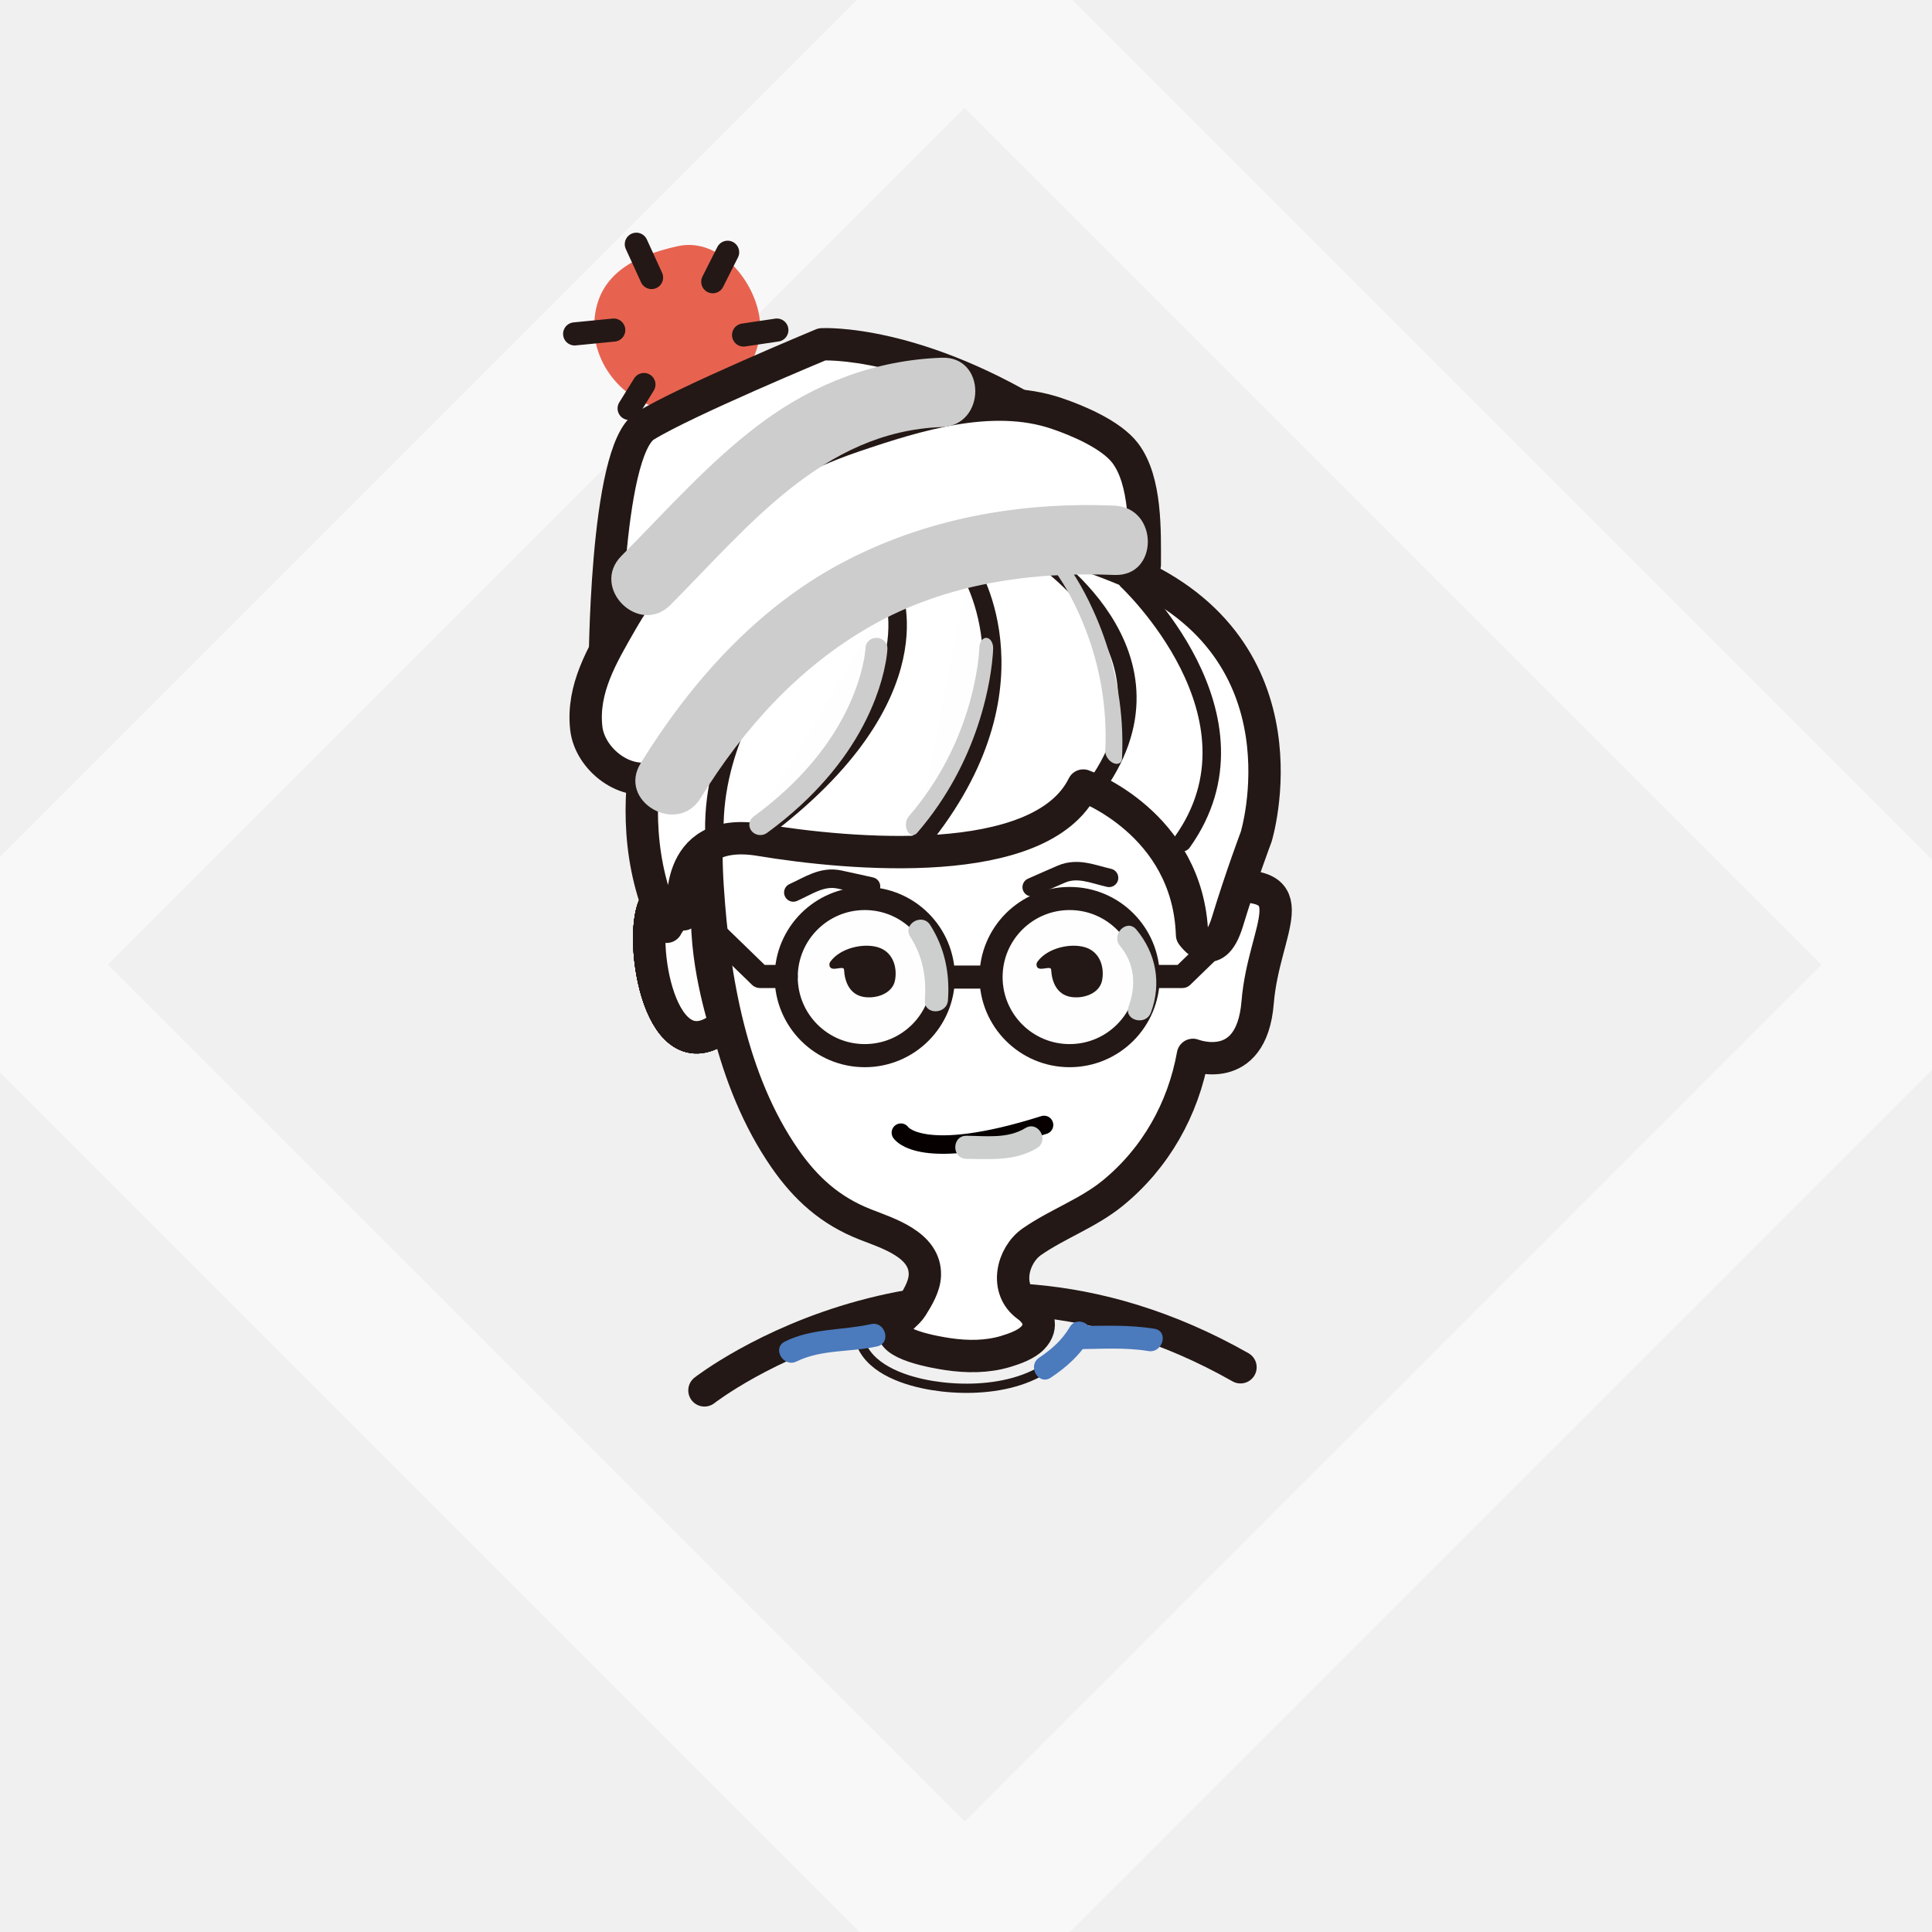
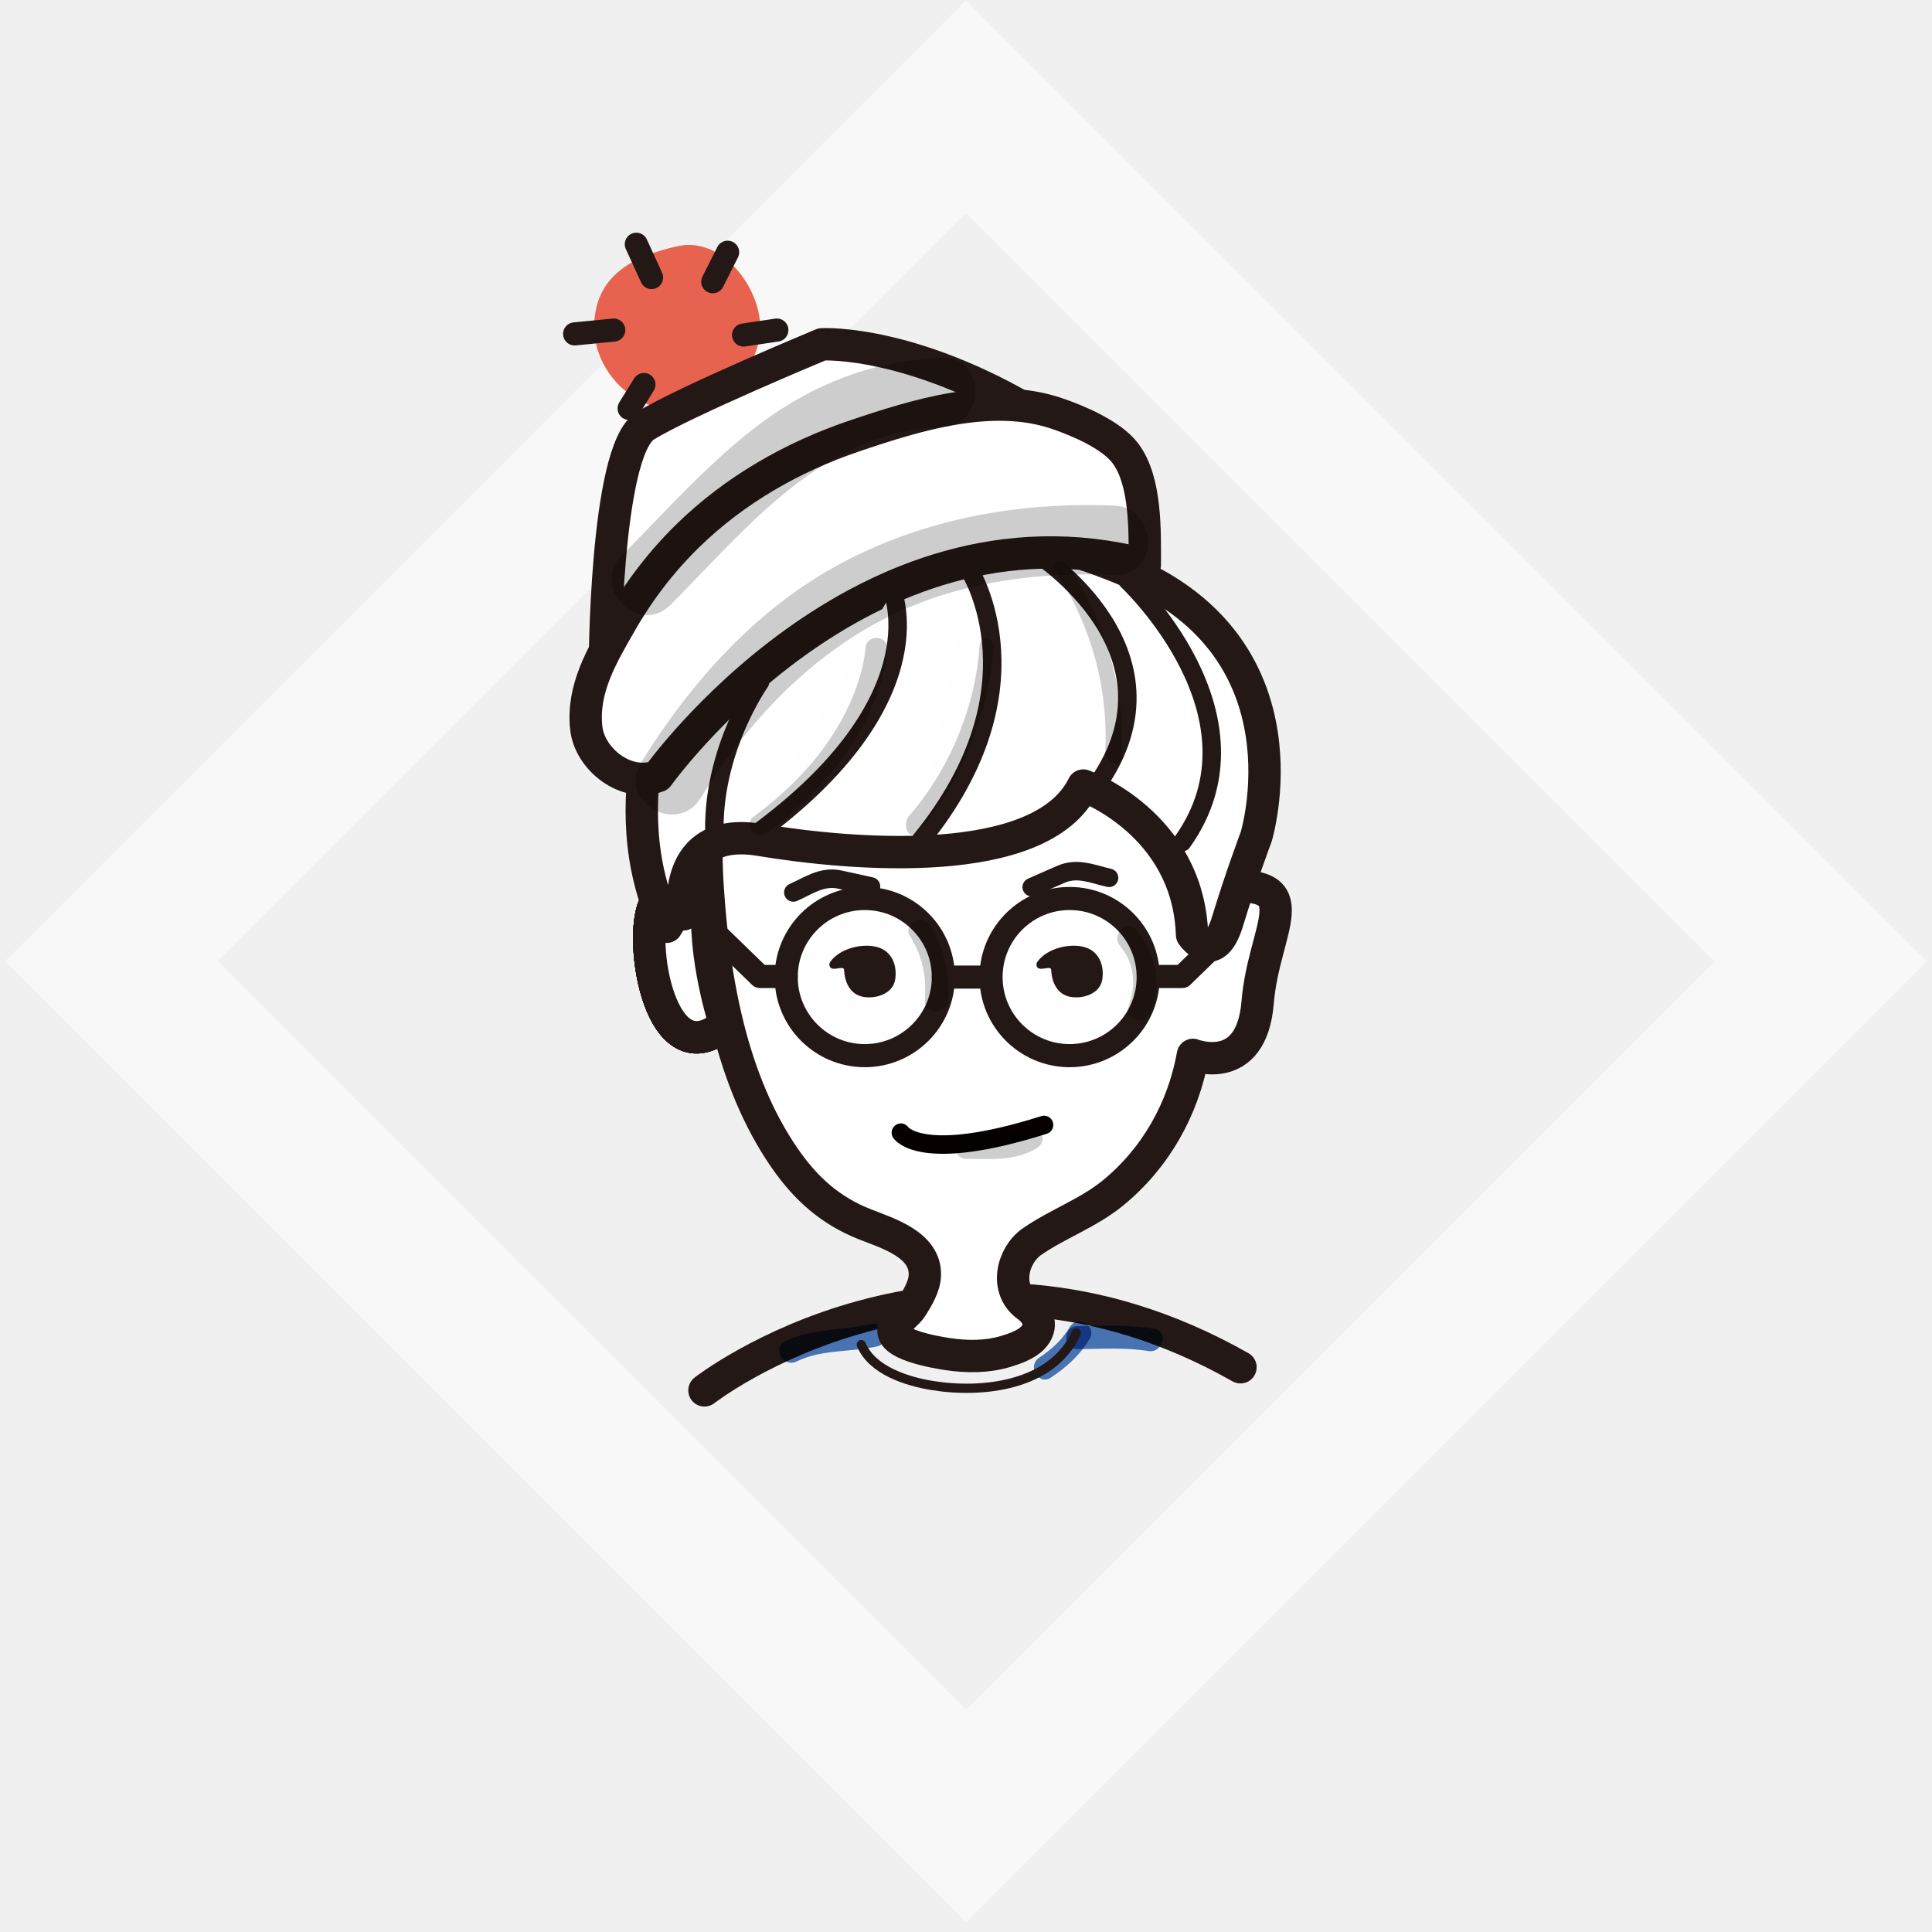
<svg xmlns="http://www.w3.org/2000/svg" width="418px" height="418px" viewBox="0 0 418 418" version="1.1">
  <defs />
  <g id="Page-1" stroke="none" stroke-width="1" fill="none" fill-rule="evenodd">
-     <g id="about" transform="translate(-511, -84)">
-       <g id="avatar" transform="translate(511, 84)">
-         <rect id="Rectangle-295" stroke="#F8F8F8" stroke-width="33" transform="translate(208.7168, 208.7168) rotate(-315) translate(-208.7168, -208.7168) " x="61.133" y="61.133" width="295.168" height="295.168" />
-         <g id="Group-5" transform="translate(112, 50)">
+     <g id="avatar">
+       <g id="avatar-copy" transform="translate(1, 0)">
+         <path d="M61,61 L355,61 L355,355 L61,355 L61,61 Z M93.506,93.506 L322.494,93.506 L322.494,322.494 L93.506,322.494 L93.506,93.506 Z" id="Rectangle-124" fill="#F8F8F8" transform="translate(208, 208) rotate(-315) translate(-208, -208) " />
+         <g id="Group-5" transform="translate(111, 50)">
          <g id="Page-1">
            <path d="M52.477,20.802 C52.477,29.862 44.035,38.359 35.1,38.753 C25.355,39.183 16.558,30.486 16.558,20.802 C16.558,9.653 24.951,5.413 34.614,3.264 C44.258,1.118 52.477,12.235 52.477,20.802" id="Fill-1" fill="#E76350" />
            <g id="Group-8" transform="translate(9, 0)">
              <path d="M33.212,10.957 L36.427,4.577" id="Fill-5" fill="#FEFEFE" />
              <path d="M33.212,10.957 L36.427,4.577" id="Stroke-7" stroke="#231815" stroke-width="5" stroke-linecap="round" stroke-linejoin="round" />
            </g>
            <g id="Group-12" transform="translate(9, 0)">
              <path d="M39.877,22.484 L47.079,21.412" id="Fill-9" fill="#FEFEFE" />
              <path d="M39.877,22.484 L47.079,21.412" id="Stroke-11" stroke="#231815" stroke-width="5" stroke-linecap="round" stroke-linejoin="round" />
            </g>
            <g id="Group-16" transform="translate(9, 0)">
              <path d="M32.712,34.347 L34.819,40.057" id="Fill-13" fill="#FEFEFE" />
              <path d="M32.712,34.347 L34.819,40.057" id="Stroke-15" stroke="#231815" stroke-width="5" stroke-linecap="round" stroke-linejoin="round" />
            </g>
            <g id="Group-20" transform="translate(9, 0)">
              <path d="M18.32,33.193 L15.115,38.368" id="Fill-17" fill="#FEFEFE" />
              <path d="M18.32,33.193 L15.115,38.368" id="Stroke-19" stroke="#231815" stroke-width="5" stroke-linecap="round" stroke-linejoin="round" />
            </g>
            <g id="Group-24" transform="translate(9, 0)">
              <path d="M19.969,10.047 L16.672,2.841" id="Fill-21" fill="#FEFEFE" />
              <path d="M19.969,10.047 L16.672,2.841" id="Stroke-23" stroke="#231815" stroke-width="5" stroke-linecap="round" stroke-linejoin="round" />
            </g>
            <g id="Group-28" transform="translate(9, 0)">
              <path d="M11.786,21.413 L3.328,22.242" id="Fill-25" fill="#FEFEFE" />
              <path d="M11.786,21.413 L3.328,22.242" id="Stroke-27" stroke="#231815" stroke-width="5" stroke-linecap="round" stroke-linejoin="round" />
            </g>
            <path d="M41.188,144.663 C41.188,144.663 33.191,138.378 29.605,145.858 C26.018,153.338 30.843,183.817 44.874,171.574 C44.874,171.574 40.017,156.783 41.188,144.663" id="Fill-29" fill="#FEFEFE" />
            <path d="M41.188,144.663 C41.188,144.663 33.191,138.378 29.605,145.858 C26.018,153.338 30.843,183.817 44.874,171.574 C44.874,171.574 40.017,156.783 41.188,144.663 L41.188,144.663 Z" id="Stroke-31" stroke="#231815" stroke-width="7" stroke-linecap="round" stroke-linejoin="round" />
            <path d="M40.412,250.816 C40.412,250.816 92.931,209.816 156.386,245.816" id="Stroke-33" stroke="#231815" stroke-width="7" stroke-linecap="round" stroke-linejoin="round" />
            <path d="M41.188,144.673 C41.188,144.673 33.191,138.388 29.605,145.868 C26.018,153.348 30.843,183.827 44.874,171.584 C44.874,171.584 40.017,156.793 41.188,144.673" id="Fill-35" fill="#FEFEFE" />
            <path d="M41.188,144.673 C41.188,144.673 33.191,138.388 29.605,145.868 C26.018,153.348 30.843,183.827 44.874,171.584 C44.874,171.584 40.017,156.793 41.188,144.673 L41.188,144.673 Z" id="Stroke-37" stroke="#231815" stroke-width="7" stroke-linecap="round" stroke-linejoin="round" />
            <path d="M153.63,151.554 C153.63,151.554 156.741,156.096 153.876,161.765 C153.876,161.765 154.51,157.376 157.131,157.272" id="Stroke-39" stroke="#231815" stroke-linecap="round" stroke-linejoin="round" />
            <path d="M34.919,147.75 C34.919,147.75 38.03,152.292 35.165,157.96 C35.165,157.96 35.799,153.571 38.42,153.468" id="Stroke-41" stroke="#231815" stroke-linecap="round" stroke-linejoin="round" />
            <path d="M41.188,144.653 C41.188,144.653 33.191,138.368 29.605,145.848 C26.018,153.328 30.843,183.807 44.874,171.564 C44.874,171.564 40.017,156.773 41.188,144.653" id="Fill-43" fill="#FEFEFE" />
            <path d="M41.188,144.653 C41.188,144.653 33.191,138.368 29.605,145.848 C26.018,153.328 30.843,183.807 44.874,171.564 C44.874,171.564 40.017,156.773 41.188,144.653 L41.188,144.653 Z" id="Stroke-45" stroke="#231815" stroke-width="7" stroke-linecap="round" stroke-linejoin="round" />
            <path d="M41.188,144.614 C41.188,144.614 33.191,138.329 29.605,145.809 C26.018,153.289 30.843,183.768 44.874,171.525 C44.874,171.525 40.017,156.734 41.188,144.614" id="Fill-47" fill="#FEFEFE" />
            <path d="M41.188,144.614 C41.188,144.614 33.191,138.329 29.605,145.809 C26.018,153.289 30.843,183.768 44.874,171.525 C44.874,171.525 40.017,156.734 41.188,144.614 L41.188,144.614 Z" id="Stroke-49" stroke="#231815" stroke-width="7" stroke-linecap="round" stroke-linejoin="round" />
            <path d="M41.188,144.624 C41.188,144.624 33.191,138.339 29.605,145.819 C26.018,153.299 30.843,183.778 44.874,171.535 C44.874,171.535 40.017,156.744 41.188,144.624" id="Fill-51" fill="#FEFEFE" />
            <path d="M41.188,144.624 C41.188,144.624 33.191,138.339 29.605,145.819 C26.018,153.299 30.843,183.778 44.874,171.535 C44.874,171.535 40.017,156.744 41.188,144.624 L41.188,144.624 Z" id="Stroke-53" stroke="#231815" stroke-width="7" stroke-linecap="round" stroke-linejoin="round" />
            <path d="M41.188,144.634 C41.188,144.634 33.191,138.349 29.605,145.829 C26.018,153.309 30.843,183.788 44.874,171.545 C44.874,171.545 40.017,156.754 41.188,144.634" id="Fill-55" fill="#FEFEFE" />
+             <path d="M115.36,248.055 C118.745,245.782 121.672,243.207 123.756,239.658 C125.394,236.872 121.072,234.357 119.44,237.135 C117.795,239.934 115.507,241.944 112.837,243.738 C110.175,245.525 112.674,249.858 115.36,248.055" id="Fill-129" fill="#4B7ABD" style="mix-blend-mode: multiply;" />
+             <path d="M121.099,241.896 C126.218,241.866 131.356,241.474 136.434,242.307 C139.587,242.824 140.94,238.006 137.764,237.485 C132.209,236.575 126.7,236.863 121.099,236.896 C117.875,236.915 117.873,241.915 121.099,241.896" id="Fill-131" fill="#4B7ABD" style="mix-blend-mode: multiply;" />
+             <path d="M76.434,236.485 C70.14,237.886 63.761,237.317 57.837,240.237 C54.945,241.663 57.48,245.975 60.361,244.554 C65.732,241.907 72.023,242.585 77.764,241.306 C80.911,240.606 79.576,235.785 76.434,236.485" id="Fill-133" fill="#4B7ABD" style="mix-blend-mode: multiply;" />
            <path d="M41.188,144.634 C41.188,144.634 33.191,138.349 29.605,145.829 C26.018,153.309 30.843,183.788 44.874,171.545 C44.874,171.545 40.017,156.754 41.188,144.634 L41.188,144.634 Z" id="Stroke-57" stroke="#231815" stroke-width="7" stroke-linecap="round" stroke-linejoin="round" />
            <path d="M41.099,141.896 C42.383,161.831 46.211,183.849 57.768,200.567 C62.347,207.19 67.671,211.956 75.182,214.907 C80.095,216.837 88.339,219.306 88.098,225.931 C88.01,228.344 86.527,230.755 85.283,232.761 C84.308,234.331 82.124,235.584 81.438,237.246 C79.946,240.862 90.651,242.614 93.051,242.97 C97.186,243.584 101.549,243.612 105.581,242.393 C107.488,241.817 110.005,240.942 111.423,239.466 C113.839,236.952 112.612,234.252 110.266,232.563 C105.181,228.901 107.04,221.567 111.271,218.637 C116.869,214.761 123.425,212.485 128.738,208.154 C138.012,200.591 143.988,189.98 146.1,178.228 C146.1,178.228 158.763,183.229 160.096,166.896 C161.429,150.563 171.763,140.229 152.096,141.896 L153.096,134.229 C153.096,134.229 159.763,101.229 108.096,102.229 C56.429,103.229 38.436,100.563 41.099,141.896" id="Fill-59" fill="#FFFFFF" />
            <path d="M41.099,141.896 C42.383,161.831 46.211,183.849 57.768,200.567 C62.347,207.19 67.671,211.956 75.182,214.907 C80.095,216.837 88.339,219.306 88.098,225.931 C88.01,228.344 86.527,230.755 85.283,232.761 C84.308,234.331 82.124,235.584 81.438,237.246 C79.946,240.862 90.651,242.614 93.051,242.97 C97.186,243.584 101.549,243.612 105.581,242.393 C107.488,241.817 110.005,240.942 111.423,239.466 C113.839,236.952 112.612,234.252 110.266,232.563 C105.181,228.901 107.04,221.567 111.271,218.637 C116.869,214.761 123.425,212.485 128.738,208.154 C138.012,200.591 143.988,189.98 146.1,178.228 C146.1,178.228 158.763,183.229 160.096,166.896 C161.429,150.563 171.763,140.229 152.096,141.896 L153.096,134.229 C153.096,134.229 159.763,101.229 108.096,102.229 C56.429,103.229 38.436,100.563 41.099,141.896 L41.099,141.896 Z" id="Stroke-61" stroke="#231815" stroke-width="7" stroke-linecap="round" stroke-linejoin="round" />
            <path d="M41.188,144.644 C41.188,144.644 33.191,138.359 29.605,145.839 C26.018,153.319 30.843,183.798 44.874,171.555 C44.874,171.555 40.017,156.764 41.188,144.644" id="Fill-63" fill="#FEFEFE" />
            <path d="M41.188,144.644 C41.188,144.644 33.191,138.359 29.605,145.839 C26.018,153.319 30.843,183.798 44.874,171.555 C44.874,171.555 40.017,156.764 41.188,144.644 L41.188,144.644 Z" id="Stroke-65" stroke="#231815" stroke-width="7" stroke-linecap="round" stroke-linejoin="round" />
            <path d="M74.349,240.916 C76.685,246.548 84.311,248.885 89.686,249.762 C100.507,251.53 115.714,249.874 120.849,238.395" id="Stroke-67" stroke="#231815" stroke-width="2" stroke-linecap="round" stroke-linejoin="round" />
            <path d="M35.878,147.82 C35.878,147.82 33.092,128.503 52.445,131.718 C71.8,134.933 113.155,138.679 122.375,119.956 C122.375,119.956 145.093,128.012 145.907,152.243 C145.907,152.243 150.616,159.118 153.558,149.434 C156.498,139.749 159.777,131.062 159.777,131.062 C159.777,131.062 172.197,90.652 132.092,73.564 C91.986,56.476 50.355,62.398 33.545,93.502 C33.545,93.502 19.398,123.589 32.229,150.511 C32.229,150.511 33.874,147.164 35.878,147.82" id="Fill-69" fill="#FFFFFF" />
            <path d="M35.878,147.82 C35.878,147.82 33.092,128.503 52.445,131.718 C71.8,134.933 113.155,138.679 122.375,119.956 C122.375,119.956 145.093,128.012 145.907,152.243 C145.907,152.243 150.616,159.118 153.558,149.434 C156.498,139.749 159.777,131.062 159.777,131.062 C159.777,131.062 172.197,90.652 132.092,73.564 C91.986,56.476 50.355,62.398 33.545,93.502 C33.545,93.502 19.398,123.589 32.229,150.511 C32.229,150.511 33.874,147.164 35.878,147.82 L35.878,147.82 Z" id="Stroke-71" stroke="#231815" stroke-width="7" stroke-linecap="round" stroke-linejoin="round" />
            <path d="M111.976,69.515 C111.976,69.515 146.919,91.48 124.275,121.301" id="Stroke-73" stroke="#231815" stroke-width="4" stroke-linecap="round" stroke-linejoin="round" />
            <path d="M18.847,95.408 C18.847,95.408 18.848,47.53 27.598,42.137 C36.348,36.744 65.848,24.494 65.848,24.494 C65.848,24.494 86.598,23.28 115.848,42.137 C115.848,42.137 50.096,48.572 18.847,95.408" id="Fill-75" fill="#FFFFFF" />
            <path d="M18.847,95.408 C18.847,95.408 18.848,47.53 27.598,42.137 C36.348,36.744 65.848,24.494 65.848,24.494 C65.848,24.494 86.598,23.28 115.848,42.137 C115.848,42.137 50.096,48.572 18.847,95.408 L18.847,95.408 Z" id="Stroke-77" stroke="#231815" stroke-width="7" stroke-linecap="round" stroke-linejoin="round" />
            <path d="M131.909,75.561 C131.909,75.561 163.319,104.912 143.763,132.227" id="Stroke-79" stroke="#231815" stroke-width="4" stroke-linecap="round" stroke-linejoin="round" />
            <path d="M30.349,117.913 C30.349,117.913 74.35,56.173 135.683,72.174 C135.683,65.035 136.02,54.045 131.44,48.023 C128.413,44.043 121.168,40.987 116.614,39.447 C102.552,34.693 86.236,39.789 72.789,44.346 C59.423,48.875 46.912,56.033 36.791,65.93 C31.153,71.445 26.311,77.746 22.388,84.587 C18.297,91.721 13.883,99.03 14.846,107.555 C15.606,114.284 23.453,120.491 30.349,117.913" id="Fill-81" fill="#FFFFFF" />
            <path d="M30.349,117.913 C30.349,117.913 74.35,56.173 135.683,72.174 C135.683,65.035 136.02,54.045 131.44,48.023 C128.413,44.043 121.168,40.987 116.614,39.447 C102.552,34.693 86.236,39.789 72.789,44.346 C59.423,48.875 46.912,56.033 36.791,65.93 C31.153,71.445 26.311,77.746 22.388,84.587 C18.297,91.721 13.883,99.03 14.846,107.555 C15.606,114.284 23.453,120.491 30.349,117.913 L30.349,117.913 Z" id="Stroke-83" stroke="#231815" stroke-width="7" stroke-linecap="round" stroke-linejoin="round" />
-             <g id="Group-88" transform="translate(9, 0)">
-               <path d="M88.67,73.229 C88.67,73.229 105.767,99.562 76.767,133.562" id="Fill-85" fill="#FEFEFE" />
-               <path d="M88.67,73.229 C88.67,73.229 105.767,99.562 76.767,133.562" id="Stroke-87" stroke="#231815" stroke-width="4" stroke-linecap="round" stroke-linejoin="round" />
+             <g id="Group-88" transform="translate(85, 73)">
+               <path d="M12.67,0.229 C12.67,0.229 29.767,26.562 0.767,60.562" id="Fill-85" fill="#FEFEFE" />
+               <path d="M12.67,0.229 C12.67,0.229 29.767,26.562 0.767,60.562" id="Stroke-87" stroke="#231815" stroke-width="4" stroke-linecap="round" stroke-linejoin="round" />
            </g>
-             <g id="Group-92" transform="translate(9, 0)">
-               <path d="M72.1,78.026 C72.1,78.026 82.433,102.56 40.1,132.228" id="Fill-89" fill="#FEFEFE" />
-               <path d="M72.1,78.026 C72.1,78.026 82.433,102.56 40.1,132.228" id="Stroke-91" stroke="#231815" stroke-width="4" stroke-linecap="round" stroke-linejoin="round" />
+             <g id="Group-92" transform="translate(49, 78)">
+               <path d="M32.1,0.026 C32.1,0.026 42.433,24.56 0.1,54.228" id="Fill-89" fill="#FEFEFE" />
+               <path d="M32.1,0.026 C32.1,0.026 42.433,24.56 0.1,54.228" id="Stroke-91" stroke="#231815" stroke-width="4" stroke-linecap="round" stroke-linejoin="round" />
            </g>
-             <g id="Group-96" transform="translate(9, 0)">
-               <path d="M43.433,97.562 C43.433,97.562 31.845,113.895 33.766,133.562" id="Fill-93" fill="#FEFEFE" />
-               <path d="M43.433,97.562 C43.433,97.562 31.845,113.895 33.766,133.562" id="Stroke-95" stroke="#231815" stroke-width="4" stroke-linecap="round" stroke-linejoin="round" />
+             <g id="Group-96" transform="translate(42, 97)">
+               <path d="M10.433,0.562 C10.433,0.562 -1.155,16.895 0.766,36.562" id="Fill-93" fill="#FEFEFE" />
+               <path d="M10.433,0.562 C10.433,0.562 -1.155,16.895 0.766,36.562" id="Stroke-95" stroke="#231815" stroke-width="4" stroke-linecap="round" stroke-linejoin="round" />
            </g>
            <path d="M92.099,161.396 C92.099,170.785 84.488,178.396 75.099,178.396 C65.71,178.396 58.099,170.785 58.099,161.396 C58.099,152.007 65.71,144.396 75.099,144.396 C84.488,144.396 92.099,152.007 92.099,161.396" id="Fill-97" fill="#FEFEFE" />
            <path d="M92.099,161.396 C92.099,170.785 84.488,178.396 75.099,178.396 C65.71,178.396 58.099,170.785 58.099,161.396 C58.099,152.007 65.71,144.396 75.099,144.396 C84.488,144.396 92.099,152.007 92.099,161.396 L92.099,161.396 Z" id="Stroke-99" stroke="#231815" stroke-width="5" stroke-linecap="round" stroke-linejoin="round" />
            <path d="M136.419,161.396 C136.419,170.785 128.808,178.396 119.419,178.396 C110.03,178.396 102.419,170.785 102.419,161.396 C102.419,152.007 110.03,144.396 119.419,144.396 C128.808,144.396 136.419,152.007 136.419,161.396" id="Fill-101" fill="#FEFEFE" />
            <path d="M136.419,161.396 C136.419,170.785 128.808,178.396 119.419,178.396 C110.03,178.396 102.419,170.785 102.419,161.396 C102.419,152.007 110.03,144.396 119.419,144.396 C128.808,144.396 136.419,152.007 136.419,161.396 L136.419,161.396 Z" id="Stroke-103" stroke="#231815" stroke-width="5" stroke-linecap="round" stroke-linejoin="round" />
-             <g id="Group-108" transform="translate(9, 0)">
-               <path d="M83.099,161.396 L91.099,161.396" id="Fill-105" fill="#FEFEFE" />
-               <path d="M83.099,161.396 L91.099,161.396" id="Stroke-107" stroke="#231815" stroke-width="5" stroke-linecap="round" stroke-linejoin="round" />
+             <g id="Group-108" transform="translate(92, 161)">
+               <path d="M0.099,0.396 L8.099,0.396" id="Fill-105" fill="#FEFEFE" />
+               <path d="M0.099,0.396 L8.099,0.396" id="Stroke-107" stroke="#231815" stroke-width="5" stroke-linecap="round" stroke-linejoin="round" />
            </g>
            <path d="M67.689,158.018 C69.782,155.155 74.707,153.969 77.956,154.948 C81.07,155.888 82.186,159.067 81.651,162.056 C81.118,165.036 77.409,166.179 74.751,165.671 C71.871,165.121 70.757,162.493 70.614,159.799 C70.553,158.7 67.59,160.582 67.445,158.761 C67.424,158.491 67.525,158.244 67.689,158.018" id="Fill-109" fill="#231815" />
            <path d="M112.497,158.018 C114.59,155.155 119.515,153.969 122.763,154.948 C125.878,155.888 126.994,159.067 126.459,162.056 C125.926,165.036 122.216,166.179 119.559,165.671 C116.679,165.121 115.565,162.493 115.421,159.799 C115.361,158.7 112.397,160.582 112.253,158.761 C112.231,158.491 112.333,158.244 112.497,158.018" id="Fill-111" fill="#231815" />
            <path d="M59.641,143.094 C62.973,141.605 65.843,139.492 69.621,140.287 C71.901,140.767 74.172,141.288 76.448,141.788" id="Stroke-113" stroke="#231815" stroke-width="4" stroke-linecap="round" stroke-linejoin="round" />
            <path d="M127.952,139.928 C124.392,139.12 121.164,137.611 117.614,139.131 C115.473,140.048 113.348,141.004 111.215,141.94" id="Stroke-115" stroke="#231815" stroke-width="4" stroke-linecap="round" stroke-linejoin="round" />
            <path d="M58.099,161.267 L52.433,161.267 L40.845,150.017" id="Stroke-117" stroke="#231815" stroke-width="5" stroke-linecap="round" stroke-linejoin="round" />
            <path d="M138.127,161.267 L143.793,161.267 L152.458,152.854" id="Stroke-119" stroke="#231815" stroke-width="5" stroke-linecap="round" stroke-linejoin="round" />
            <path d="M82.911,195.061 C82.911,195.061 87.196,201.841 113.886,193.388" id="Stroke-121" stroke="#060000" stroke-width="4" stroke-linecap="round" stroke-linejoin="round" />
-             <path d="M129.099,59.396 C108.563,58.55 88.234,62.146 70,71.863 C51.665,81.634 37.419,97.632 26.623,115.111 C21.525,123.365 34.503,130.892 39.575,122.681 C48.936,107.527 60.865,94.312 76.451,85.433 C92.449,76.319 110.927,73.648 129.099,74.396 C138.775,74.794 138.737,59.793 129.099,59.396" id="Fill-123" fill="#CDCDCD" />
-             <path d="M91.766,27.396 C77.4,27.912 64.319,32.895 52.816,41.422 C41.543,49.78 32.314,60.358 22.462,70.259 C15.635,77.121 26.241,87.729 33.07,80.866 C49.813,64.038 66.026,43.32 91.766,42.396 C101.41,42.05 101.444,27.049 91.766,27.396" id="Fill-125" fill="#CDCDCD" />
-             <path d="M97.098,200.729 C102.369,200.765 107.669,201.248 112.36,198.388 C115.108,196.712 112.597,192.387 109.836,194.07 C105.994,196.413 101.404,195.759 97.098,195.729 C93.872,195.707 93.875,200.707 97.098,200.729" id="Fill-127" fill="#CDCECE" />
-             <path d="M115.36,248.055 C118.745,245.782 121.672,243.207 123.756,239.658 C125.394,236.872 121.072,234.357 119.44,237.135 C117.795,239.934 115.507,241.944 112.837,243.738 C110.175,245.525 112.674,249.858 115.36,248.055" id="Fill-129" fill="#4B7ABD" />
-             <path d="M121.099,241.896 C126.218,241.866 131.356,241.474 136.434,242.307 C139.587,242.824 140.94,238.006 137.764,237.485 C132.209,236.575 126.7,236.863 121.099,236.896 C117.875,236.915 117.873,241.915 121.099,241.896" id="Fill-131" fill="#4B7ABD" />
-             <path d="M76.434,236.485 C70.14,237.886 63.761,237.317 57.837,240.237 C54.945,241.663 57.48,245.975 60.361,244.554 C65.732,241.907 72.023,242.585 77.764,241.306 C80.911,240.606 79.576,235.785 76.434,236.485" id="Fill-133" fill="#4B7ABD" />
-             <path d="M130.331,154.664 C133.501,158.478 133.86,163.19 132.187,167.732 C131.071,170.765 135.905,172.06 137.01,169.061 C139.332,162.751 138.141,156.272 133.866,151.129 C131.804,148.646 128.286,152.204 130.331,154.664" id="Fill-135" fill="#CDCECE" />
-             <path d="M84.94,152.658 C87.643,156.918 88.468,161.406 88.098,166.396 C87.86,169.615 92.861,169.592 93.098,166.396 C93.529,160.591 92.393,155.076 89.256,150.135 C87.535,147.421 83.207,149.927 84.94,152.658" id="Fill-137" fill="#CDCECE" />
+             <path d="M129.099,59.396 C108.563,58.55 88.234,62.146 70,71.863 C51.665,81.634 37.419,97.632 26.623,115.111 C21.525,123.365 34.503,130.892 39.575,122.681 C48.936,107.527 60.865,94.312 76.451,85.433 C92.449,76.319 110.927,73.648 129.099,74.396 C138.775,74.794 138.737,59.793 129.099,59.396" id="Fill-123" fill="#CDCDCD" style="mix-blend-mode: multiply;" />
+             <path d="M91.766,27.396 C77.4,27.912 64.319,32.895 52.816,41.422 C41.543,49.78 32.314,60.358 22.462,70.259 C15.635,77.121 26.241,87.729 33.07,80.866 C49.813,64.038 66.026,43.32 91.766,42.396 C101.41,42.05 101.444,27.049 91.766,27.396" id="Fill-125" fill="#CDCDCD" style="mix-blend-mode: multiply;" />
+             <path d="M97.098,200.729 C102.369,200.765 107.669,201.248 112.36,198.388 C115.108,196.712 112.597,192.387 109.836,194.07 C105.994,196.413 101.404,195.759 97.098,195.729 C93.872,195.707 93.875,200.707 97.098,200.729" id="Fill-127" fill="#CDCECE" style="mix-blend-mode: multiply;" />
+             <path d="M130.331,154.664 C133.501,158.478 133.86,163.19 132.187,167.732 C131.071,170.765 135.905,172.06 137.01,169.061 C139.332,162.751 138.141,156.272 133.866,151.129 C131.804,148.646 128.286,152.204 130.331,154.664" id="Fill-135" fill="#CDCECE" style="mix-blend-mode: multiply;" />
+             <path d="M84.94,152.658 C87.643,156.918 88.468,161.406 88.098,166.396 C87.86,169.615 92.861,169.592 93.098,166.396 C93.529,160.591 92.393,155.076 89.256,150.135 C87.535,147.421 83.207,149.927 84.94,152.658" id="Fill-137" fill="#CDCECE" style="mix-blend-mode: multiply;" />
          </g>
-           <path d="M75.256,90.169 C75.253,90.247 75.24,90.443 75.209,90.749 C75.154,91.288 75.065,91.92 74.934,92.639 C74.553,94.726 73.912,97.064 72.946,99.591 C70.167,106.868 65.34,114.164 57.951,120.999 C55.839,122.953 53.539,124.845 51.044,126.667 C50.008,127.424 49.818,128.829 50.62,129.806 C51.423,130.783 52.913,130.961 53.949,130.205 C56.59,128.276 59.03,126.27 61.274,124.193 C69.188,116.872 74.396,109 77.411,101.108 C78.473,98.326 79.184,95.735 79.61,93.397 C79.872,91.964 79.979,90.913 79.999,90.306 C80.039,89.071 79.01,88.039 77.7,88.001 C76.39,87.963 75.296,88.934 75.256,90.169 L75.256,90.169 Z" id="Shape" fill="#CDCDCD" />
-           <path d="M99.879,90.169 C99.877,90.247 99.869,90.443 99.849,90.749 C99.814,91.288 99.758,91.92 99.675,92.639 C99.435,94.726 99.03,97.064 98.42,99.591 C96.664,106.868 93.614,114.164 88.945,120.999 C87.611,122.953 86.158,124.845 84.581,126.667 C83.927,127.424 83.807,128.829 84.314,129.806 C84.821,130.783 85.763,130.961 86.417,130.205 C88.086,128.276 89.627,126.27 91.045,124.193 C96.045,116.872 99.336,109 101.241,101.108 C101.912,98.326 102.361,95.735 102.63,93.397 C102.795,91.964 102.863,90.913 102.876,90.306 C102.901,89.071 102.251,88.039 101.423,88.001 C100.596,87.963 99.904,88.934 99.879,90.169 L99.879,90.169 Z" id="Shape-Copy" fill="#CDCDCD" />
-           <path d="M129.879,74.169 C129.877,74.247 129.869,74.443 129.849,74.749 C129.814,75.288 129.758,75.92 129.675,76.639 C129.435,78.726 129.03,81.064 128.42,83.591 C126.664,90.868 123.614,98.164 118.945,104.999 C117.611,106.953 116.158,108.845 114.581,110.667 C113.927,111.424 113.807,112.829 114.314,113.806 C114.821,114.783 115.763,114.961 116.417,114.205 C118.086,112.276 119.627,110.27 121.045,108.193 C126.045,100.872 129.336,93 131.241,85.108 C131.912,82.326 132.361,79.735 132.63,77.397 C132.795,75.964 132.863,74.913 132.876,74.306 C132.901,73.071 132.251,72.039 131.423,72.001 C130.596,71.963 129.904,72.934 129.879,74.169 L129.879,74.169 Z" id="Shape-Copy-2" fill="#CDCDCD" transform="translate(123.4382, 93.33665) rotate(-38) translate(-123.4382, -93.33665) " />
+           <path d="M75.256,90.169 C75.253,90.247 75.24,90.443 75.209,90.749 C75.154,91.288 75.065,91.92 74.934,92.639 C74.553,94.726 73.912,97.064 72.946,99.591 C70.167,106.868 65.34,114.164 57.951,120.999 C55.839,122.953 53.539,124.845 51.044,126.667 C50.008,127.424 49.818,128.829 50.62,129.806 C51.423,130.783 52.913,130.961 53.949,130.205 C56.59,128.276 59.03,126.27 61.274,124.193 C69.188,116.872 74.396,109 77.411,101.108 C78.473,98.326 79.184,95.735 79.61,93.397 C79.872,91.964 79.979,90.913 79.999,90.306 C80.039,89.071 79.01,88.039 77.7,88.001 C76.39,87.963 75.296,88.934 75.256,90.169 L75.256,90.169 Z" id="Shape" fill="#CDCDCD" style="mix-blend-mode: multiply;" />
+           <path d="M99.879,90.169 C99.877,90.247 99.869,90.443 99.849,90.749 C99.814,91.288 99.758,91.92 99.675,92.639 C99.435,94.726 99.03,97.064 98.42,99.591 C96.664,106.868 93.614,114.164 88.945,120.999 C87.611,122.953 86.158,124.845 84.581,126.667 C83.927,127.424 83.807,128.829 84.314,129.806 C84.821,130.783 85.763,130.961 86.417,130.205 C88.086,128.276 89.627,126.27 91.045,124.193 C96.045,116.872 99.336,109 101.241,101.108 C101.912,98.326 102.361,95.735 102.63,93.397 C102.795,91.964 102.863,90.913 102.876,90.306 C102.901,89.071 102.251,88.039 101.423,88.001 C100.596,87.963 99.904,88.934 99.879,90.169 L99.879,90.169 Z" id="Shape-Copy" fill="#CDCDCD" style="mix-blend-mode: multiply;" />
+           <path d="M129.879,74.169 C129.877,74.247 129.869,74.443 129.849,74.749 C129.814,75.288 129.758,75.92 129.675,76.639 C129.435,78.726 129.03,81.064 128.42,83.591 C126.664,90.868 123.614,98.164 118.945,104.999 C117.611,106.953 116.158,108.845 114.581,110.667 C113.927,111.424 113.807,112.829 114.314,113.806 C114.821,114.783 115.763,114.961 116.417,114.205 C118.086,112.276 119.627,110.27 121.045,108.193 C126.045,100.872 129.336,93 131.241,85.108 C131.912,82.326 132.361,79.735 132.63,77.397 C132.795,75.964 132.863,74.913 132.876,74.306 C132.901,73.071 132.251,72.039 131.423,72.001 C130.596,71.963 129.904,72.934 129.879,74.169 L129.879,74.169 Z" id="Shape-Copy-2" fill="#CDCDCD" style="mix-blend-mode: multiply;" transform="translate(123.4382, 93.33665) rotate(-38) translate(-123.4382, -93.33665) " />
        </g>
      </g>
    </g>
  </g>
</svg>
